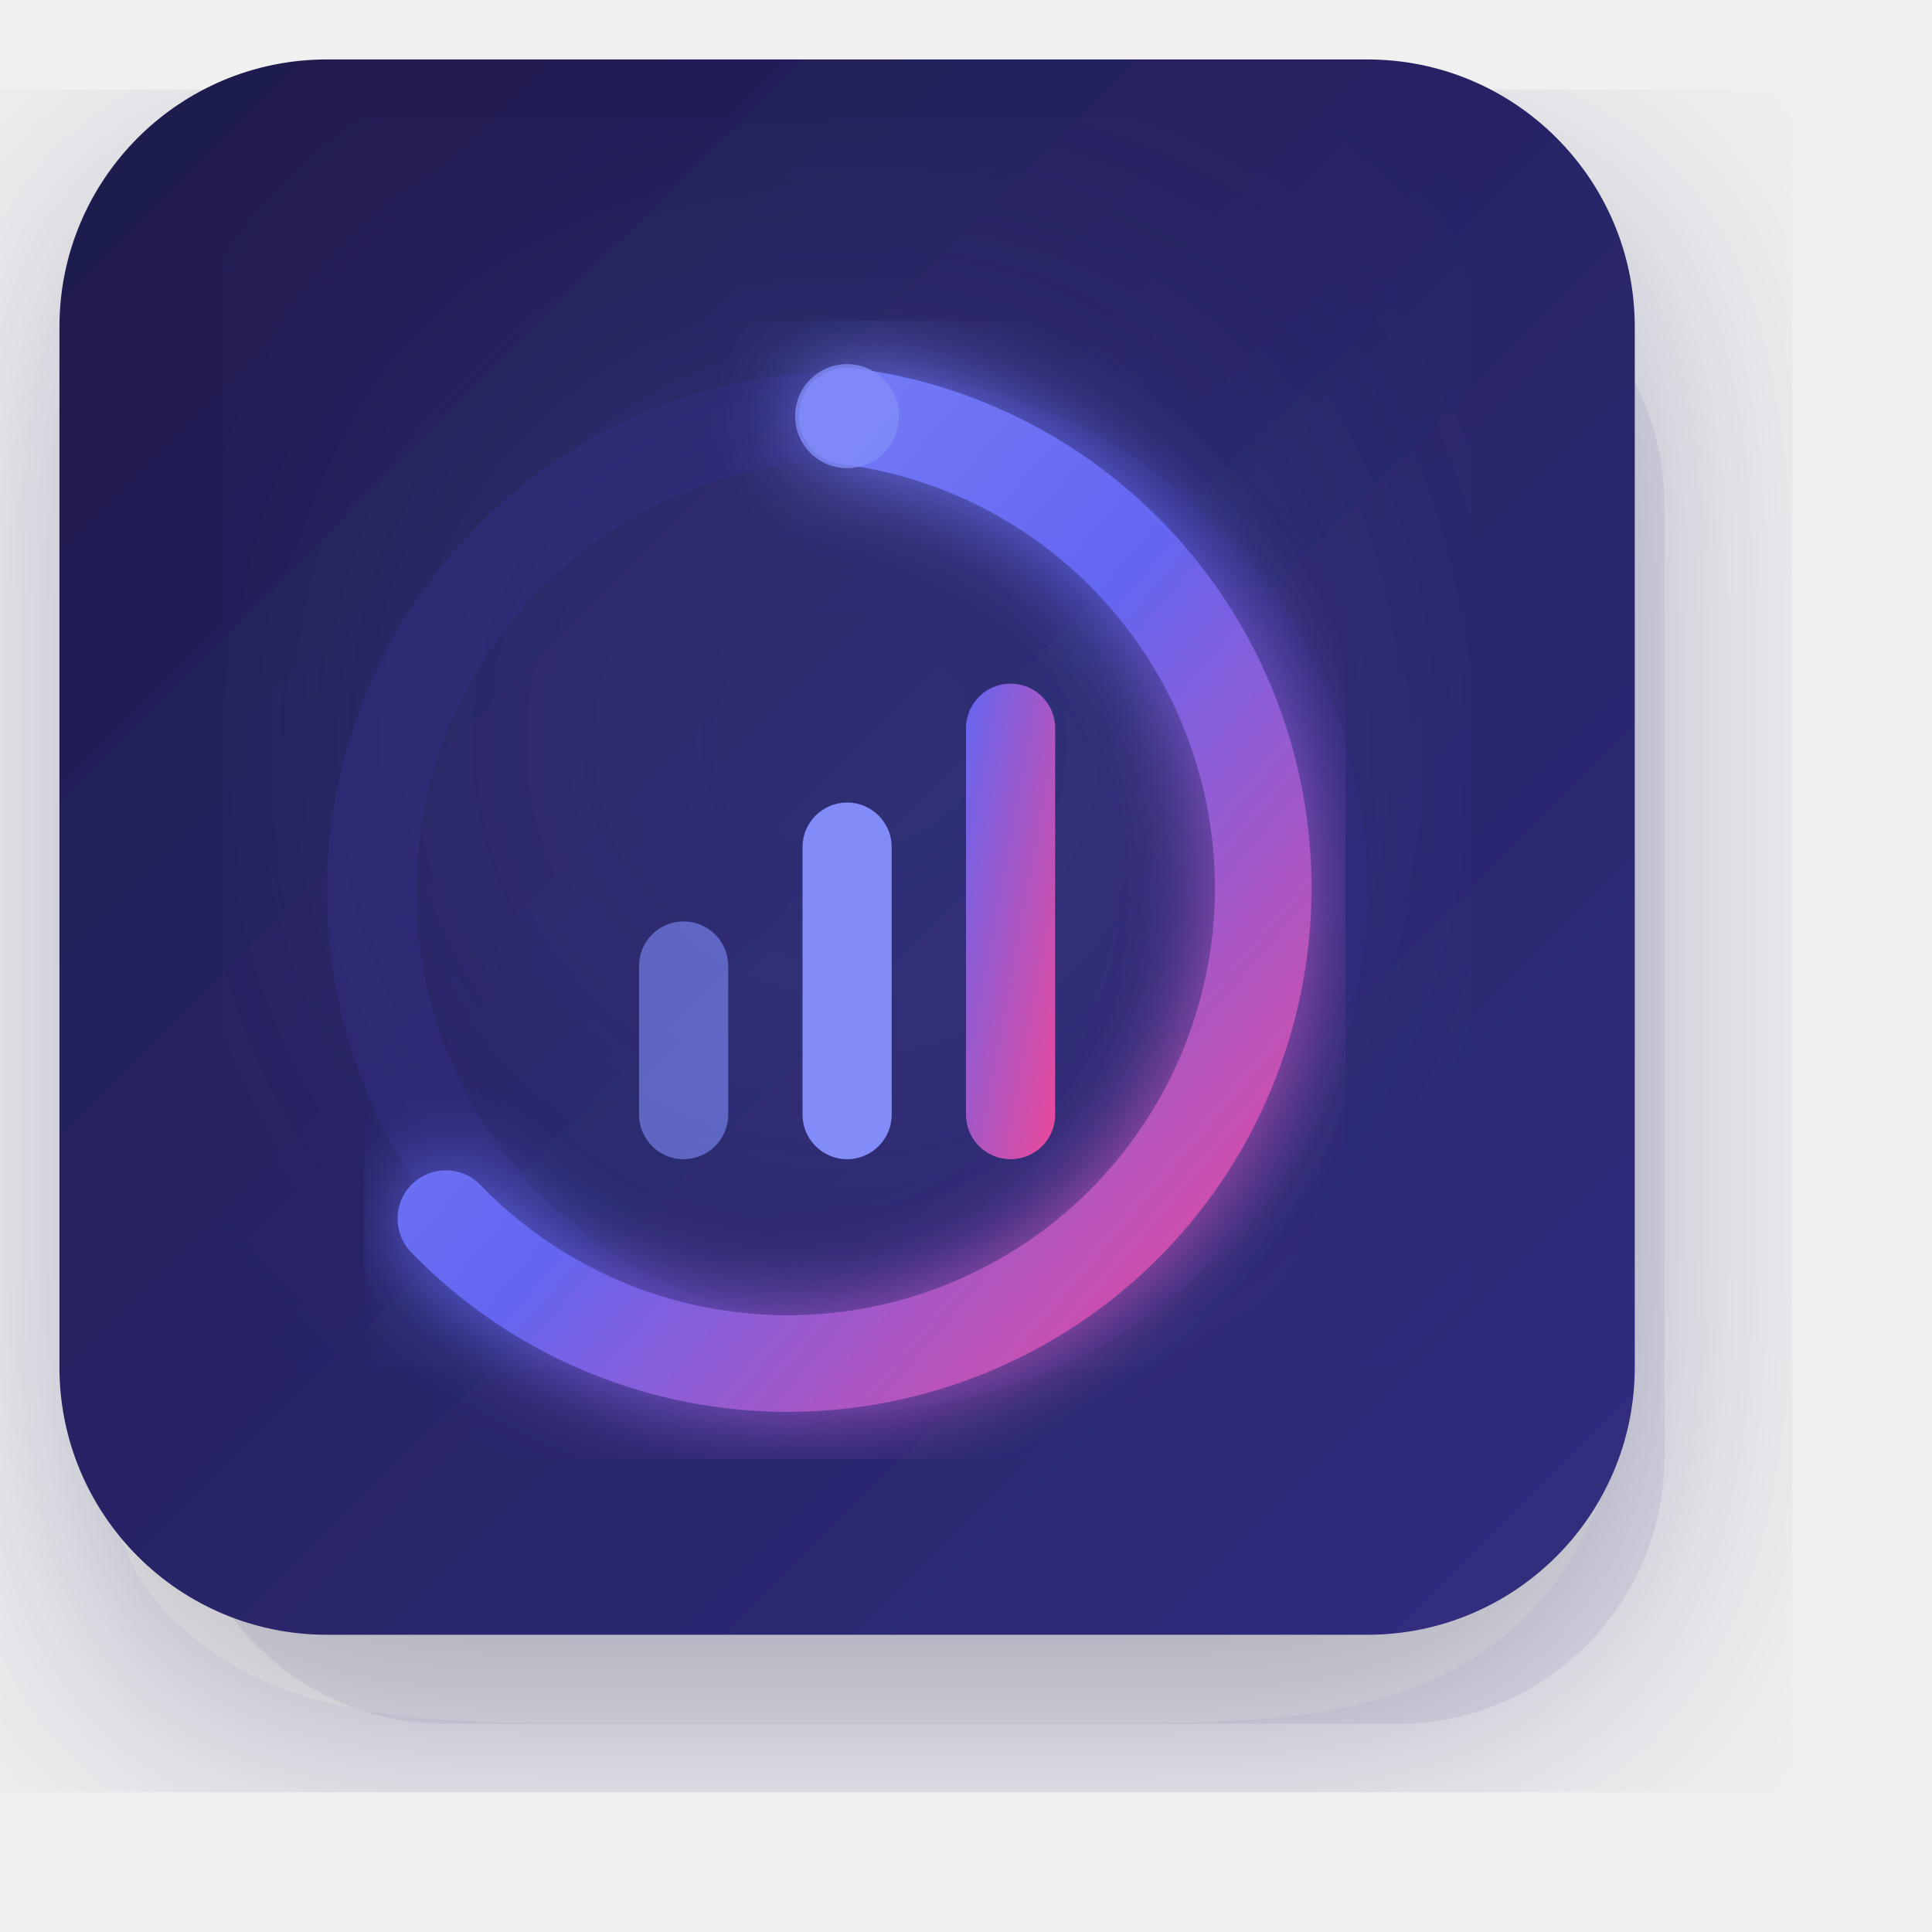
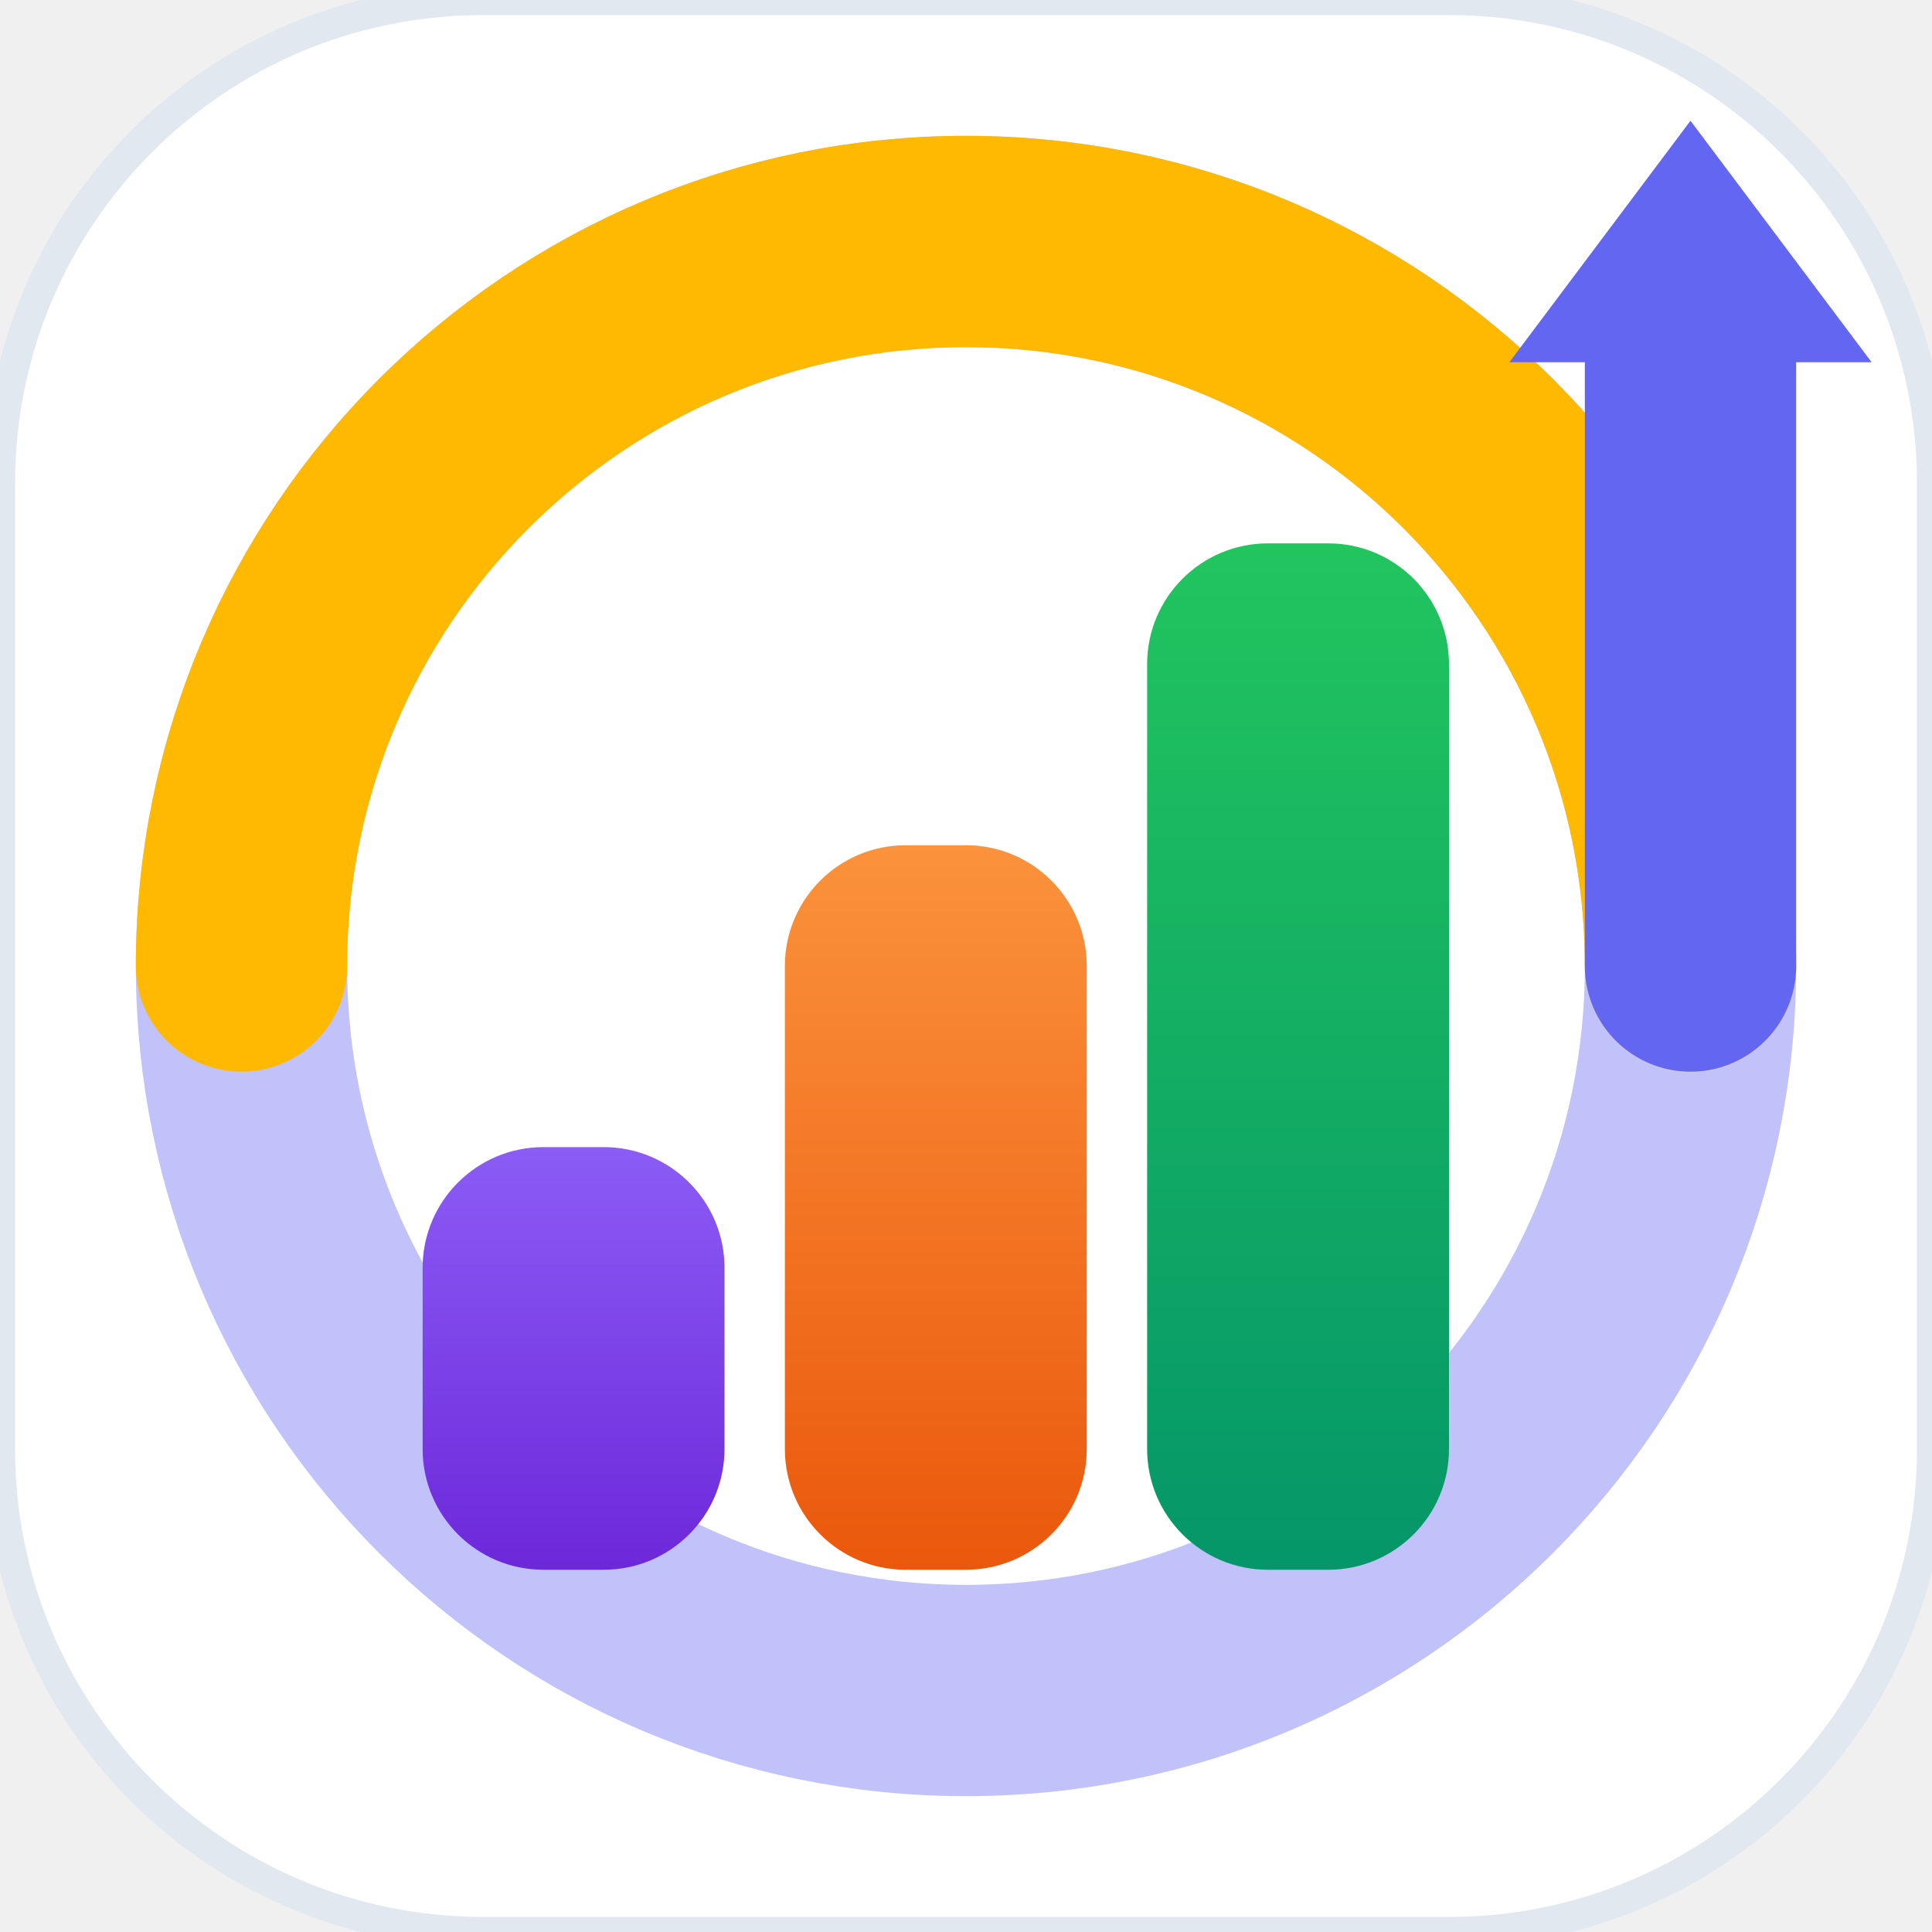
- <svg xmlns="http://www.w3.org/2000/svg" viewBox="0 0 130 130" width="130" height="130">
+ <svg xmlns="http://www.w3.org/2000/svg" viewBox="0 0 32 32">
  <defs>
-     <linearGradient id="g5a" x1="0%" y1="0%" x2="100%" y2="100%">
-       <stop offset="0%" style="stop-color:#818CF8" />
-       <stop offset="50%" style="stop-color:#6366F1" />
-       <stop offset="100%" style="stop-color:#EC4899" />
+     <linearGradient id="barPurple" x1="0%" y1="100%" x2="0%" y2="0%">
+       <stop offset="0%" stop-color="#6D28D9" />
+       <stop offset="100%" stop-color="#8B5CF6" />
    </linearGradient>
-     <linearGradient id="g5card" x1="0%" y1="0%" x2="100%" y2="100%">
-       <stop offset="0%" style="stop-color:#1E1B4B" />
-       <stop offset="100%" style="stop-color:#312E81" />
+     <linearGradient id="barGreen" x1="0%" y1="100%" x2="0%" y2="0%">
+       <stop offset="0%" stop-color="#059669" />
+       <stop offset="100%" stop-color="#22C55E" />
    </linearGradient>
-     <linearGradient id="grad1" x1="0%" y1="0%" x2="100%" y2="100%">
-       <stop offset="0%" style="stop-color:#6366F1" />
-       <stop offset="100%" style="stop-color:#EC4899" />
+     <linearGradient id="barCoral" x1="0%" y1="100%" x2="0%" y2="0%">
+       <stop offset="0%" stop-color="#EA580C" />
+       <stop offset="100%" stop-color="#FB923C" />
    </linearGradient>
-     <filter id="shadow5a">
-       <feDropShadow dx="0" dy="6" stdDeviation="10" flood-color="#1E1B4B" flood-opacity="0.3" />
-     </filter>
-     <filter id="glow5">
-       <feGaussianBlur stdDeviation="3" result="blur" />
-       <feMerge>
-         <feMergeNode in="blur" />
-         <feMergeNode in="SourceGraphic" />
-       </feMerge>
-     </filter>
-     <filter id="glow5soft">
-       <feGaussianBlur stdDeviation="12" />
-     </filter>
  </defs>
-   <rect x="8" y="12" width="100" height="100" rx="18" fill="#312E81" opacity="0.08" transform="translate(4, 4)" />
-   <g filter="url(#shadow5a)">
-     <rect x="4" y="4" width="106" height="106" rx="18" fill="url(#g5card)" />
-   </g>
-   <circle cx="57" cy="50" r="35" fill="#818CF8" filter="url(#glow5soft)" opacity="0.1" />
-   <g transform="translate(13, 10)">
-     <circle cx="44" cy="50" r="32" fill="none" stroke="#312E81" stroke-width="6" opacity="0.5" />
-     <path d="M44 18 A32 32 0 1 1 17 72" fill="none" stroke="url(#g5a)" stroke-width="6.5" stroke-linecap="round" filter="url(#glow5)">
-       <animate attributeName="stroke-dasharray" from="0 250" to="160 250" dur="1.5s" fill="freeze" calcMode="spline" keySplines="0.25 0.46 0.45 0.94" />
-     </path>
-     <circle cx="17" cy="72" r="4.5" fill="#EC4899" opacity="0">
-       <animate attributeName="opacity" from="0" to="1" dur="0.3s" begin="1.4s" fill="freeze" />
-     </circle>
-     <circle cx="17" cy="72" r="4.5" fill="#EC4899" opacity="0">
-       <animate attributeName="r" values="4.5;10;4.5" dur="2.5s" begin="1.5s" repeatCount="indefinite" />
-       <animate attributeName="opacity" values="0.3;0;0.3" dur="2.5s" begin="1.5s" repeatCount="indefinite" />
-     </circle>
-     <circle cx="44" cy="18" r="3.5" fill="#818CF8" opacity="0.8" />
-     <rect x="30" y="52" width="6" height="16" rx="3" fill="#818CF8" opacity="0.6" />
-     <rect x="41" y="44" width="6" height="24" rx="3" fill="#818CF8" />
-     <rect x="52" y="36" width="6" height="32" rx="3" fill="url(#grad1)" />
-   </g>
+   <rect width="32" height="32" rx="8" fill="#FFFFFF" stroke="#E2E8F0" stroke-width="0.5" />
+   <circle cx="16" cy="16" r="12" fill="none" stroke="#6366F1" stroke-width="3.5" opacity="0.4" />
+   <path d="M4 16 A12 12 0 0 1 28 16" fill="none" stroke="#FFB900" stroke-width="3.5" stroke-linecap="round" />
+   <path d="M28 16 L28 5" stroke="#6366F1" stroke-width="3.5" stroke-linecap="round" />
+   <polygon points="28,2 25,6 31,6" fill="#6366F1" />
+   <rect x="7" y="19" width="5" height="7" rx="2" fill="url(#barPurple)" />
+   <rect x="13" y="14" width="5" height="12" rx="2" fill="url(#barCoral)" />
+   <rect x="19" y="9" width="5" height="17" rx="2" fill="url(#barGreen)" />
</svg>
